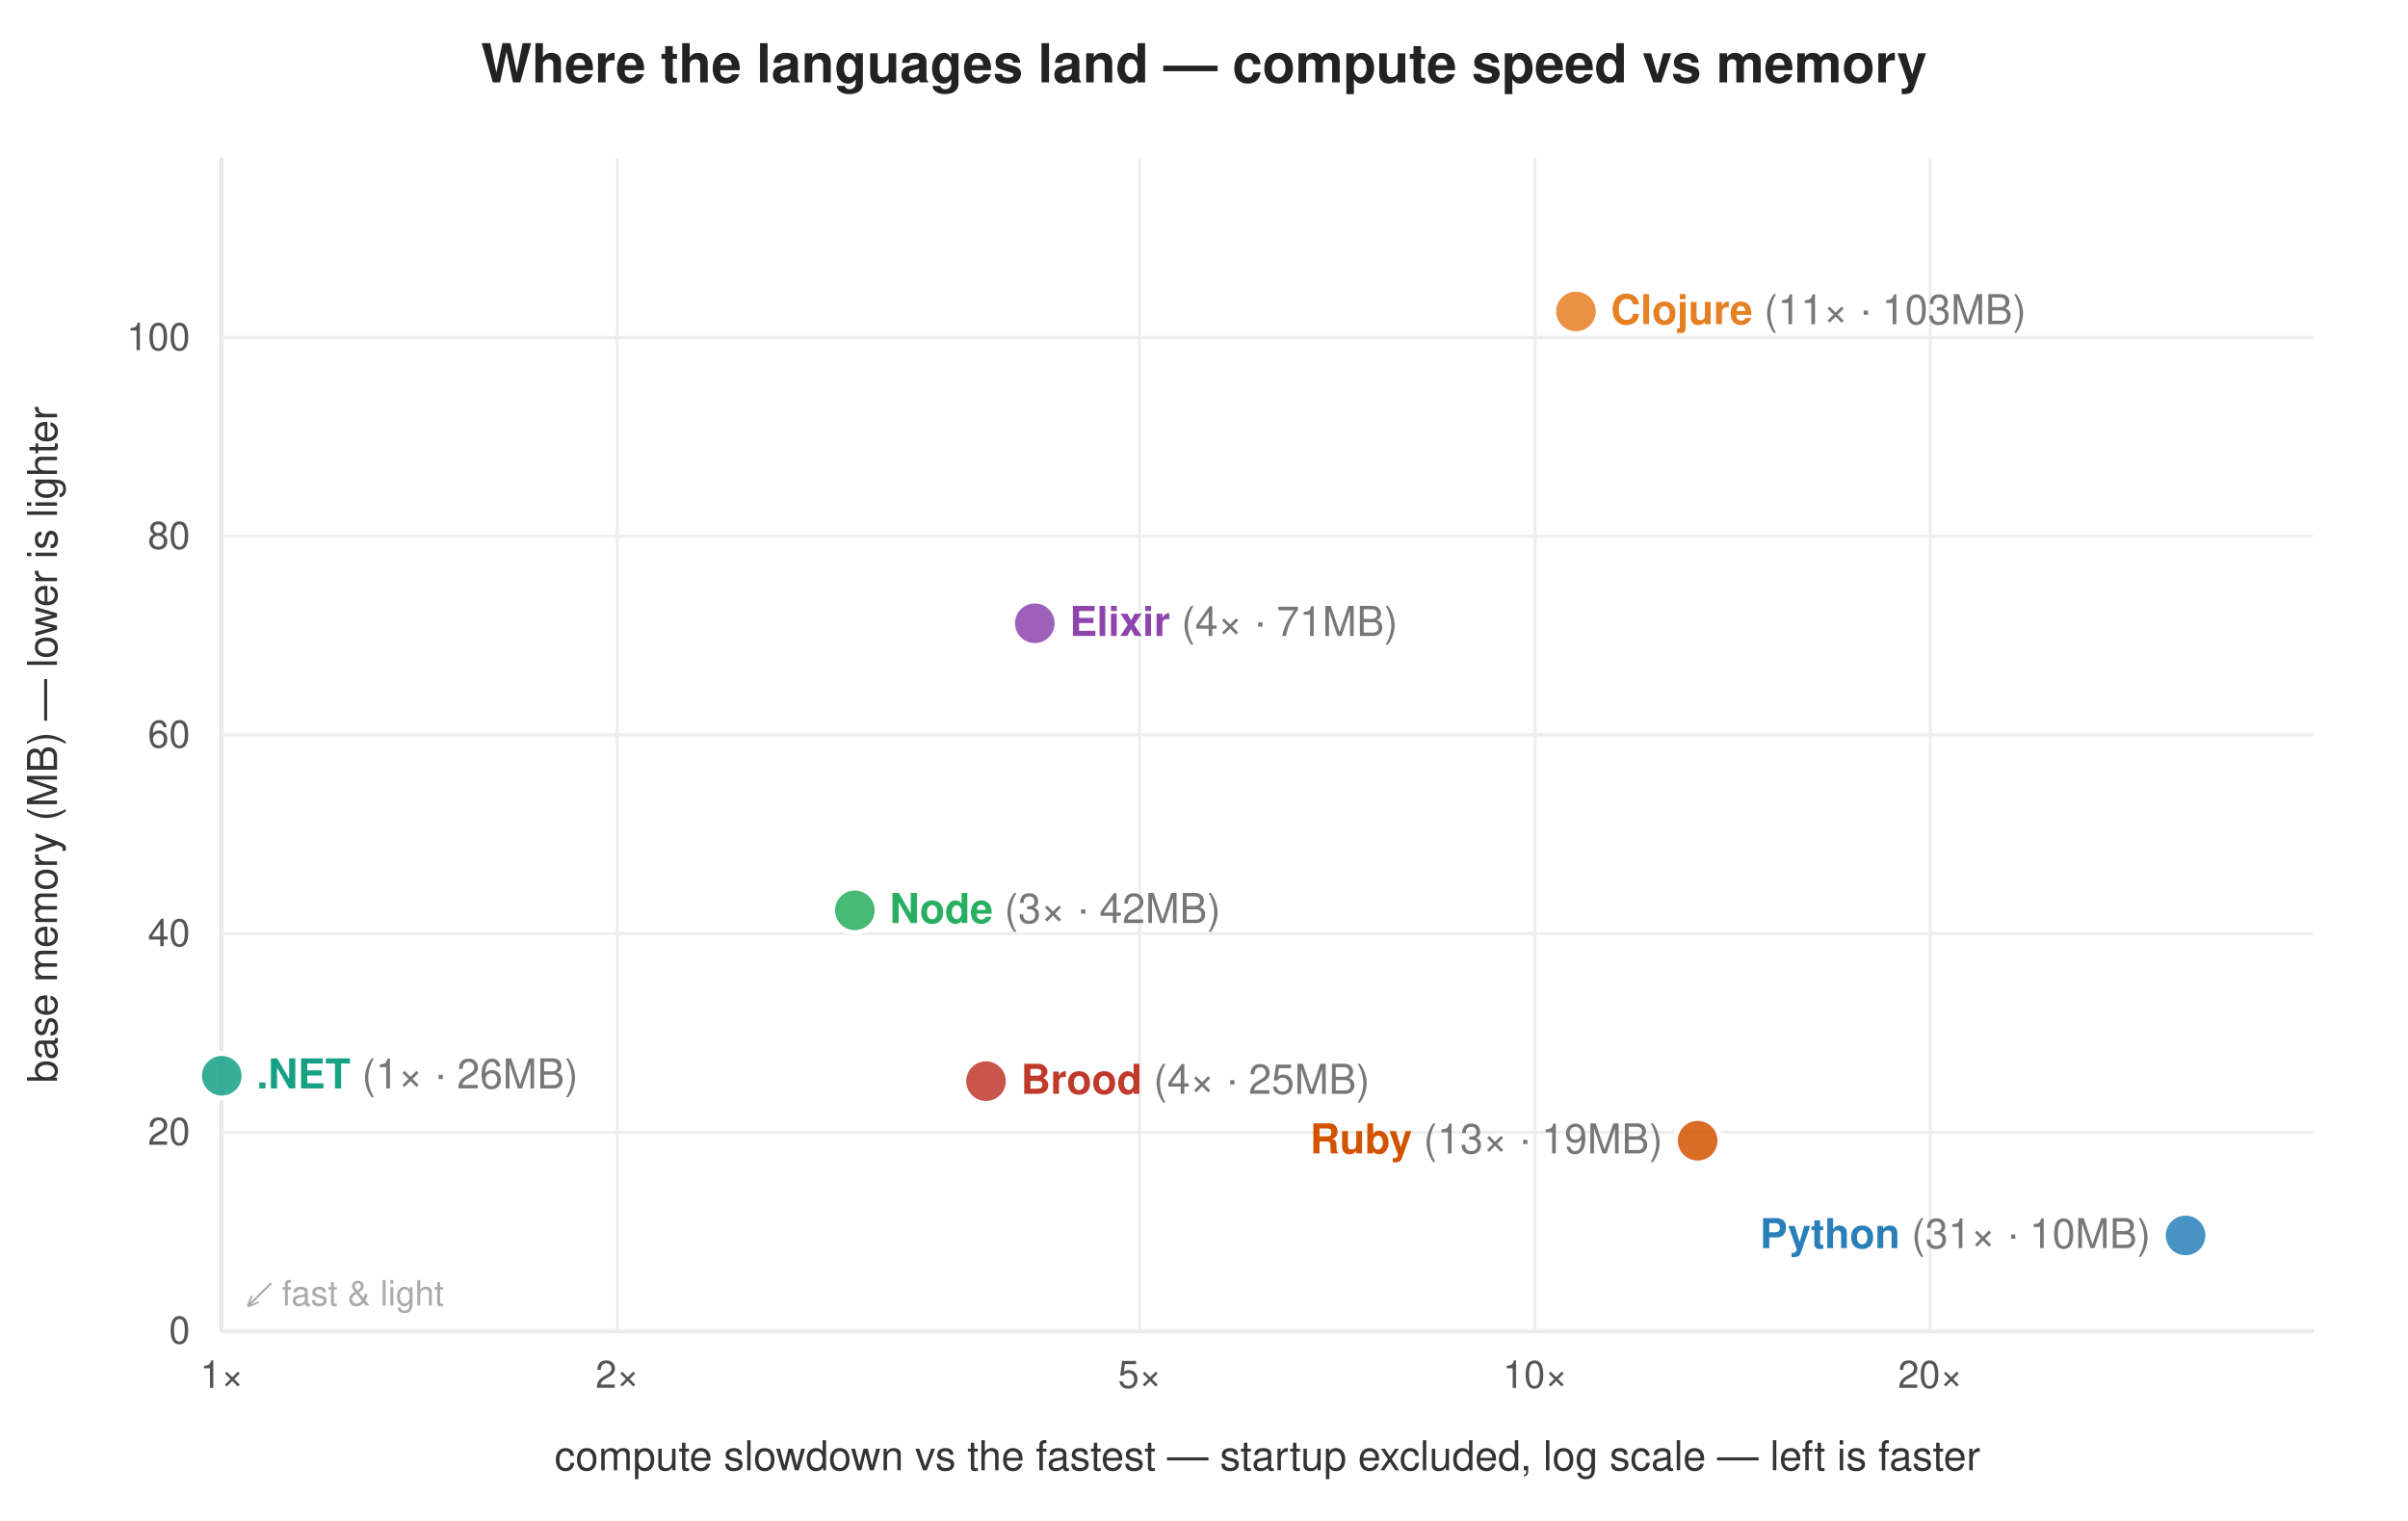
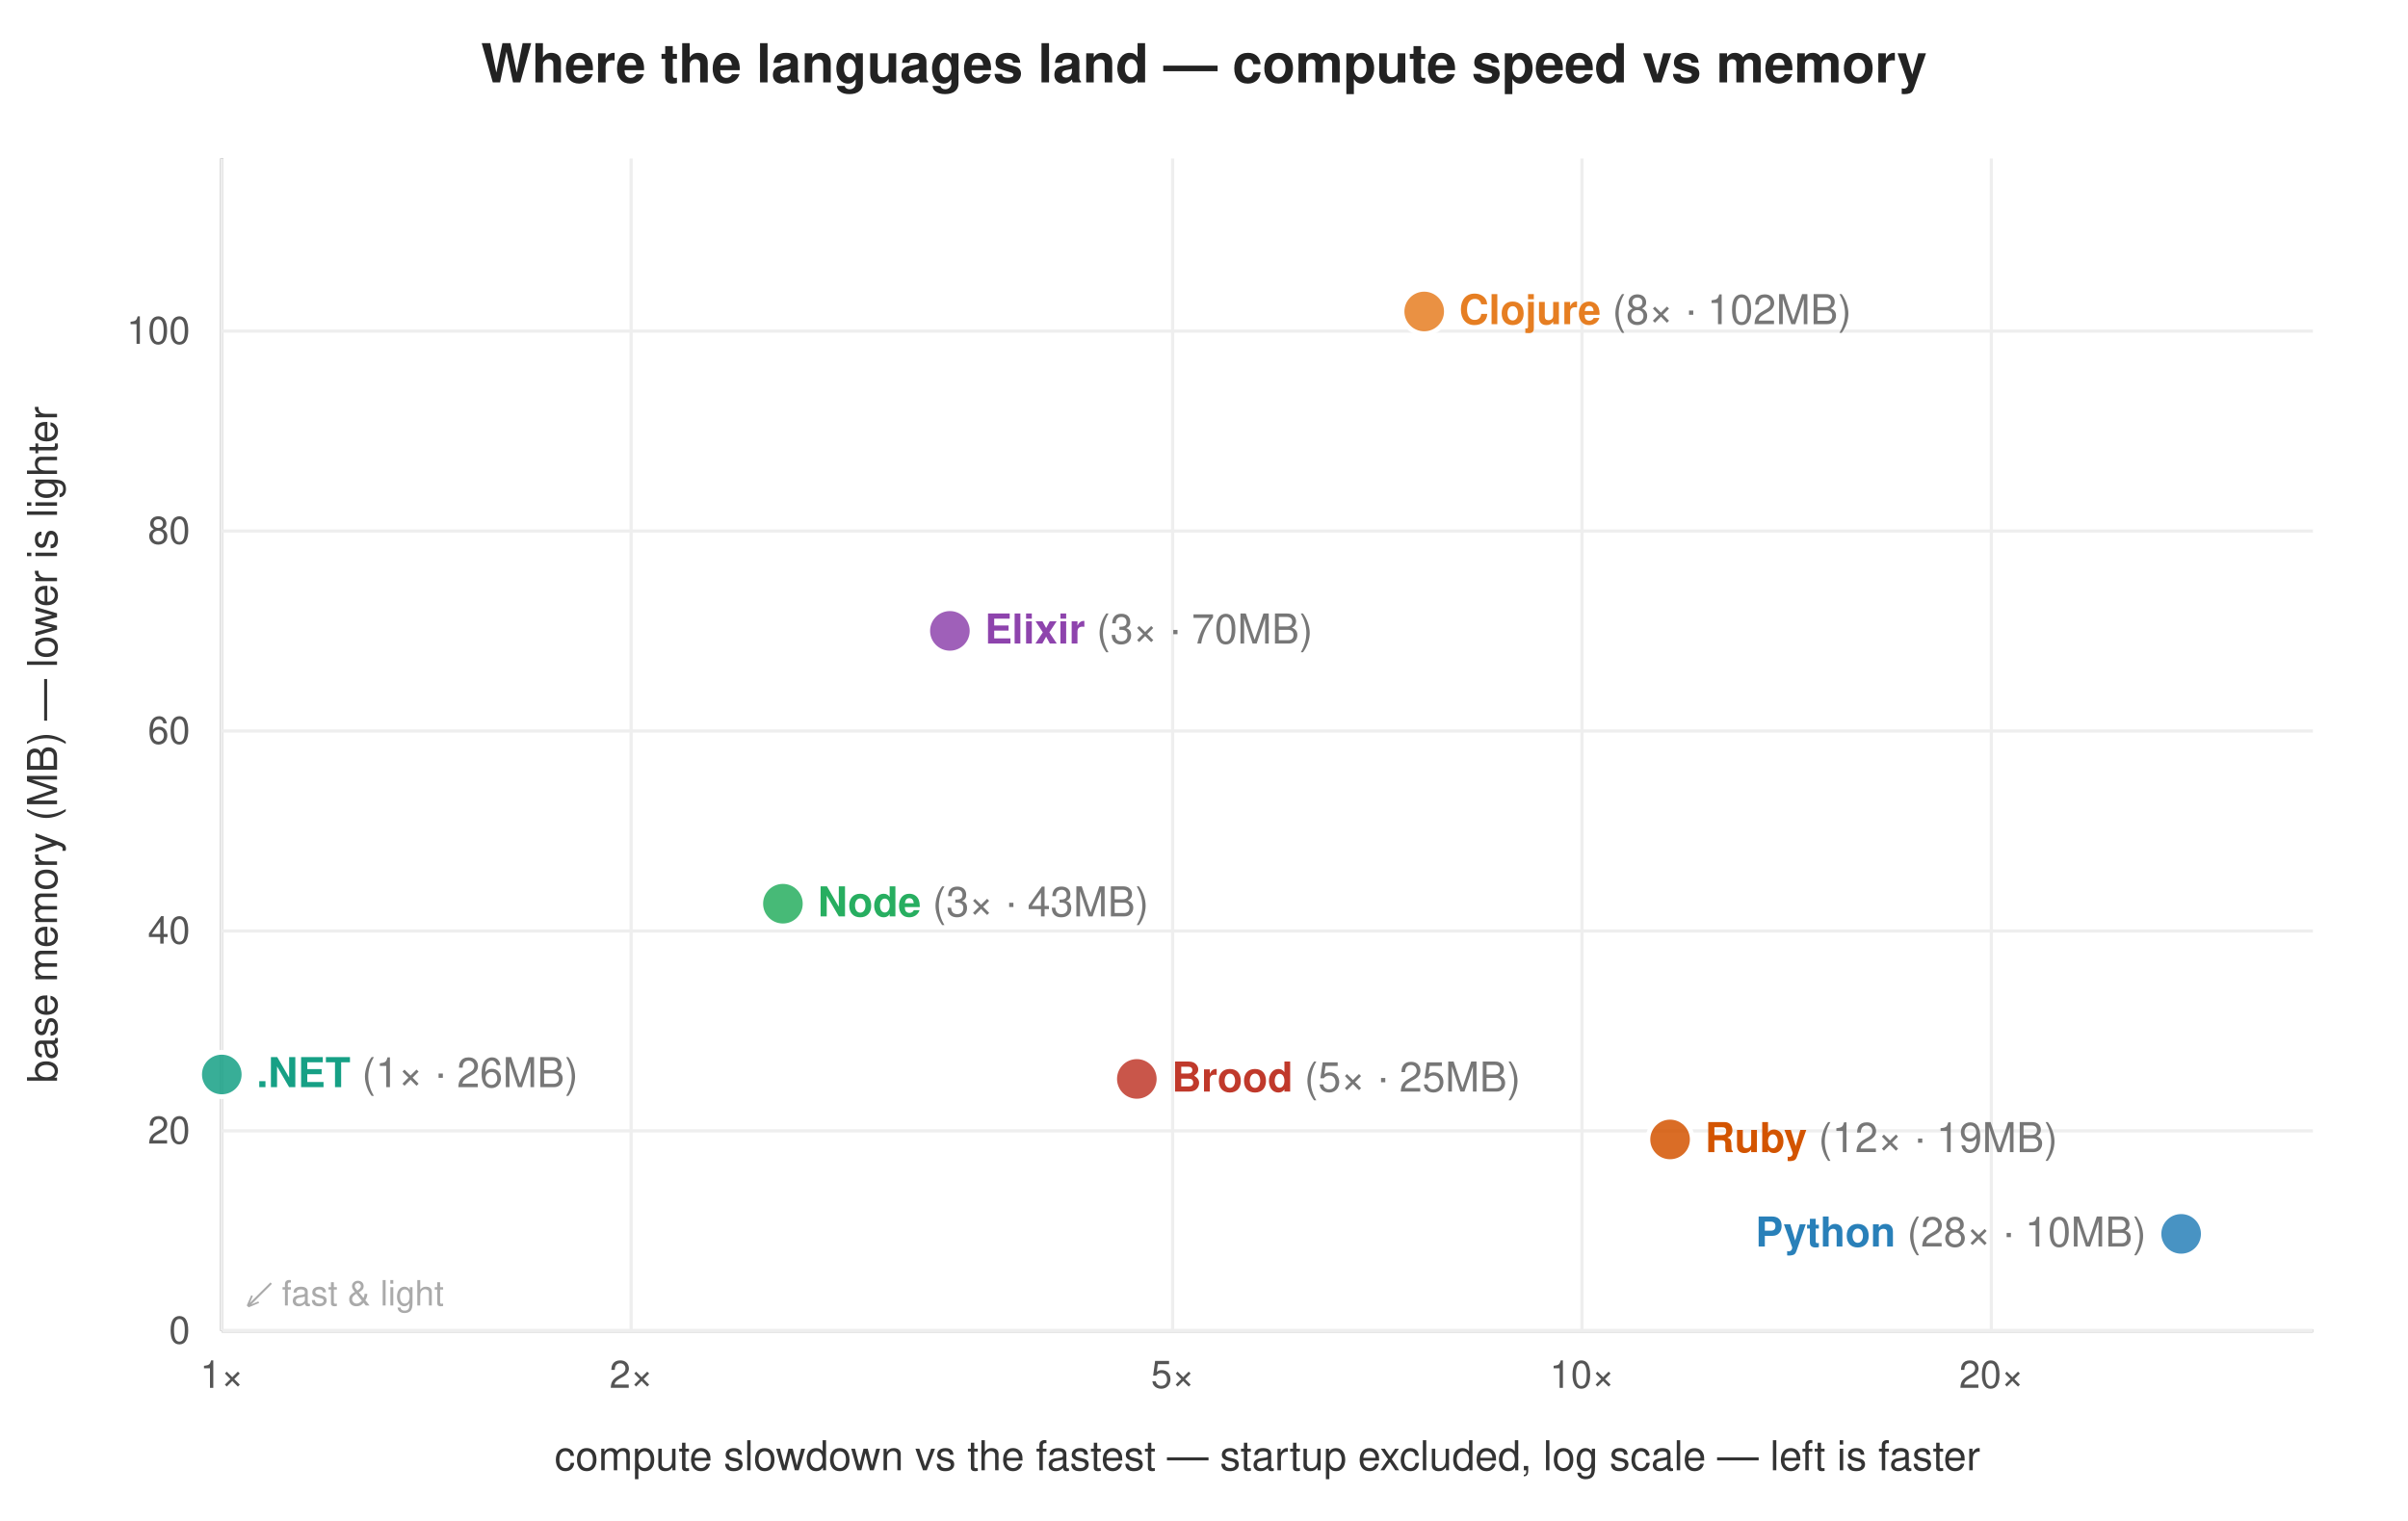
<svg xmlns="http://www.w3.org/2000/svg" width="760" height="480" viewBox="0 0 760 480" font-family="system-ui,Segoe UI,Helvetica,Arial,sans-serif">
  <rect width="760" height="480" fill="#ffffff" />
  <text x="380.0" y="26" text-anchor="middle" font-size="17" font-weight="700" fill="#222">Where the languages land — compute speed vs memory</text>
  <line x1="70" y1="420" x2="730" y2="420" stroke="#888" stroke-width="1" />
  <line x1="70" y1="50" x2="70" y2="420" stroke="#888" stroke-width="1" />
  <line x1="70.0" y1="50" x2="70.0" y2="420" stroke="#eee" stroke-width="1" />
  <text x="70.0" y="438" text-anchor="middle" font-size="12" fill="#555">1×</text>
-   <line x1="194.8" y1="50" x2="194.8" y2="420" stroke="#eee" stroke-width="1" />
-   <text x="194.8" y="438" text-anchor="middle" font-size="12" fill="#555">2×</text>
-   <line x1="359.7" y1="50" x2="359.7" y2="420" stroke="#eee" stroke-width="1" />
-   <text x="359.7" y="438" text-anchor="middle" font-size="12" fill="#555">5×</text>
-   <line x1="484.5" y1="50" x2="484.5" y2="420" stroke="#eee" stroke-width="1" />
-   <text x="484.5" y="438" text-anchor="middle" font-size="12" fill="#555">10×</text>
-   <line x1="609.2" y1="50" x2="609.2" y2="420" stroke="#eee" stroke-width="1" />
-   <text x="609.2" y="438" text-anchor="middle" font-size="12" fill="#555">20×</text>
+   <line x1="199.2" y1="50" x2="199.2" y2="420" stroke="#eee" stroke-width="1" />
+   <text x="199.2" y="438" text-anchor="middle" font-size="12" fill="#555">2×</text>
+   <line x1="370.1" y1="50" x2="370.1" y2="420" stroke="#eee" stroke-width="1" />
+   <text x="370.1" y="438" text-anchor="middle" font-size="12" fill="#555">5×</text>
+   <line x1="499.3" y1="50" x2="499.3" y2="420" stroke="#eee" stroke-width="1" />
+   <text x="499.3" y="438" text-anchor="middle" font-size="12" fill="#555">10×</text>
+   <line x1="628.5" y1="50" x2="628.5" y2="420" stroke="#eee" stroke-width="1" />
+   <text x="628.5" y="438" text-anchor="middle" font-size="12" fill="#555">20×</text>
  <line x1="70" y1="420.0" x2="730" y2="420.0" stroke="#eee" stroke-width="1" />
  <text x="60" y="424.0" text-anchor="end" font-size="12" fill="#555">0</text>
-   <line x1="70" y1="357.3" x2="730" y2="357.3" stroke="#eee" stroke-width="1" />
-   <text x="60" y="361.3" text-anchor="end" font-size="12" fill="#555">20</text>
-   <line x1="70" y1="294.6" x2="730" y2="294.6" stroke="#eee" stroke-width="1" />
-   <text x="60" y="298.6" text-anchor="end" font-size="12" fill="#555">40</text>
-   <line x1="70" y1="231.9" x2="730" y2="231.9" stroke="#eee" stroke-width="1" />
-   <text x="60" y="235.9" text-anchor="end" font-size="12" fill="#555">60</text>
-   <line x1="70" y1="169.2" x2="730" y2="169.2" stroke="#eee" stroke-width="1" />
-   <text x="60" y="173.2" text-anchor="end" font-size="12" fill="#555">80</text>
-   <line x1="70" y1="106.5" x2="730" y2="106.5" stroke="#eee" stroke-width="1" />
-   <text x="60" y="110.5" text-anchor="end" font-size="12" fill="#555">100</text>
+   <line x1="70" y1="356.9" x2="730" y2="356.9" stroke="#eee" stroke-width="1" />
+   <text x="60" y="360.9" text-anchor="end" font-size="12" fill="#555">20</text>
+   <line x1="70" y1="293.8" x2="730" y2="293.8" stroke="#eee" stroke-width="1" />
+   <text x="60" y="297.8" text-anchor="end" font-size="12" fill="#555">40</text>
+   <line x1="70" y1="230.7" x2="730" y2="230.7" stroke="#eee" stroke-width="1" />
+   <text x="60" y="234.7" text-anchor="end" font-size="12" fill="#555">60</text>
+   <line x1="70" y1="167.6" x2="730" y2="167.6" stroke="#eee" stroke-width="1" />
+   <text x="60" y="171.6" text-anchor="end" font-size="12" fill="#555">80</text>
+   <line x1="70" y1="104.5" x2="730" y2="104.5" stroke="#eee" stroke-width="1" />
+   <text x="60" y="108.5" text-anchor="end" font-size="12" fill="#555">100</text>
  <text x="400.0" y="464" text-anchor="middle" font-size="13" fill="#333">compute slowdown vs the fastest — startup excluded, log scale — left is faster</text>
  <text x="18" y="235.0" text-anchor="middle" font-size="13" fill="#333" transform="rotate(-90 18 235.0)">base memory (MB) — lower is lighter</text>
  <text x="78" y="412" font-size="11" fill="#aaa">↙ fast &amp; light</text>
-   <circle cx="689.8" cy="389.9" r="7" fill="#2980b9" fill-opacity="0.85" stroke="#fff" stroke-width="1.5" />
-   <text x="678.8" y="393.9" text-anchor="end" font-size="13" font-weight="600" fill="#2980b9">Python <tspan font-weight="400" fill="#777">(31× · 10MB)</tspan>
+   <circle cx="688.4" cy="389.4" r="7" fill="#2980b9" fill-opacity="0.85" stroke="#fff" stroke-width="1.5" />
+   <text x="677.4" y="393.4" text-anchor="end" font-size="13" font-weight="600" fill="#2980b9">Python <tspan font-weight="400" fill="#777">(28× · 10MB)</tspan>
  </text>
-   <circle cx="535.8" cy="360.0" r="7" fill="#d35400" fill-opacity="0.85" stroke="#fff" stroke-width="1.5" />
-   <text x="524.8" y="364.0" text-anchor="end" font-size="13" font-weight="600" fill="#d35400">Ruby <tspan font-weight="400" fill="#777">(13× · 19MB)</tspan>
+   <circle cx="527.1" cy="359.6" r="7" fill="#d35400" fill-opacity="0.85" stroke="#fff" stroke-width="1.5" />
+   <text x="538.1" y="363.6" text-anchor="start" font-size="13" font-weight="600" fill="#d35400">Ruby <tspan font-weight="400" fill="#777">(12× · 19MB)</tspan>
  </text>
-   <circle cx="311.2" cy="341.2" r="7" fill="#c0392b" fill-opacity="0.85" stroke="#fff" stroke-width="1.5" />
-   <text x="322.2" y="345.2" text-anchor="start" font-size="13" font-weight="600" fill="#c0392b">Brood <tspan font-weight="400" fill="#777">(4× · 25MB)</tspan>
+   <circle cx="358.8" cy="340.5" r="7" fill="#c0392b" fill-opacity="0.85" stroke="#fff" stroke-width="1.5" />
+   <text x="369.8" y="344.5" text-anchor="start" font-size="13" font-weight="600" fill="#c0392b">Brood <tspan font-weight="400" fill="#777">(5× · 25MB)</tspan>
  </text>
-   <circle cx="70.0" cy="339.5" r="7" fill="#16a085" fill-opacity="0.85" stroke="#fff" stroke-width="1.5" />
-   <text x="81.0" y="343.5" text-anchor="start" font-size="13" font-weight="600" fill="#16a085">.NET <tspan font-weight="400" fill="#777">(1× · 26MB)</tspan>
+   <circle cx="70.0" cy="339.1" r="7" fill="#16a085" fill-opacity="0.85" stroke="#fff" stroke-width="1.5" />
+   <text x="81.0" y="343.1" text-anchor="start" font-size="13" font-weight="600" fill="#16a085">.NET <tspan font-weight="400" fill="#777">(1× · 26MB)</tspan>
  </text>
-   <circle cx="269.8" cy="287.3" r="7" fill="#27ae60" fill-opacity="0.85" stroke="#fff" stroke-width="1.5" />
-   <text x="280.8" y="291.3" text-anchor="start" font-size="13" font-weight="600" fill="#27ae60">Node <tspan font-weight="400" fill="#777">(3× · 42MB)</tspan>
+   <circle cx="247.1" cy="285.2" r="7" fill="#27ae60" fill-opacity="0.85" stroke="#fff" stroke-width="1.5" />
+   <text x="258.1" y="289.2" text-anchor="start" font-size="13" font-weight="600" fill="#27ae60">Node <tspan font-weight="400" fill="#777">(3× · 43MB)</tspan>
  </text>
-   <circle cx="326.6" cy="196.7" r="7" fill="#8e44ad" fill-opacity="0.85" stroke="#fff" stroke-width="1.5" />
-   <text x="337.6" y="200.7" text-anchor="start" font-size="13" font-weight="600" fill="#8e44ad">Elixir <tspan font-weight="400" fill="#777">(4× · 71MB)</tspan>
+   <circle cx="299.8" cy="199.1" r="7" fill="#8e44ad" fill-opacity="0.85" stroke="#fff" stroke-width="1.5" />
+   <text x="310.8" y="203.1" text-anchor="start" font-size="13" font-weight="600" fill="#8e44ad">Elixir <tspan font-weight="400" fill="#777">(3× · 70MB)</tspan>
  </text>
-   <circle cx="497.4" cy="98.3" r="7" fill="#e67e22" fill-opacity="0.85" stroke="#fff" stroke-width="1.5" />
-   <text x="508.4" y="102.3" text-anchor="start" font-size="13" font-weight="600" fill="#e67e22">Clojure <tspan font-weight="400" fill="#777">(11× · 103MB)</tspan>
+   <circle cx="449.5" cy="98.3" r="7" fill="#e67e22" fill-opacity="0.85" stroke="#fff" stroke-width="1.5" />
+   <text x="460.5" y="102.3" text-anchor="start" font-size="13" font-weight="600" fill="#e67e22">Clojure <tspan font-weight="400" fill="#777">(8× · 102MB)</tspan>
  </text>
</svg>
